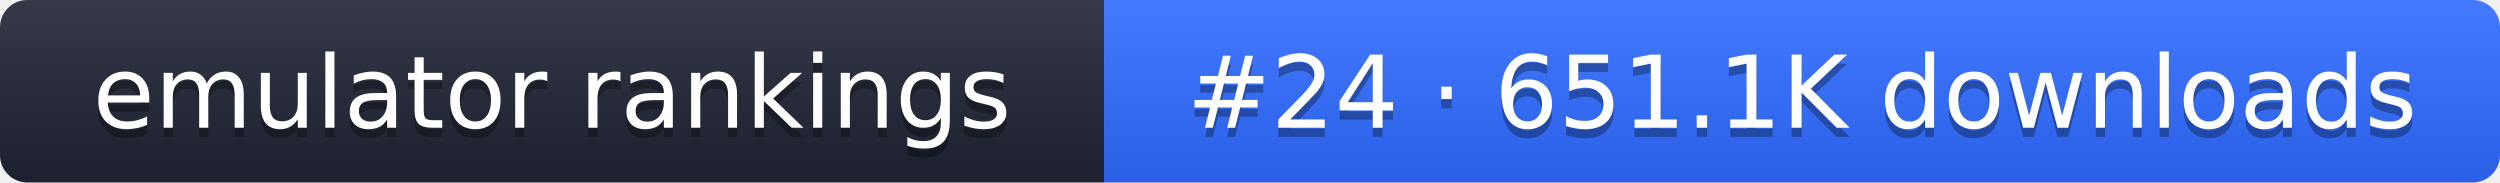
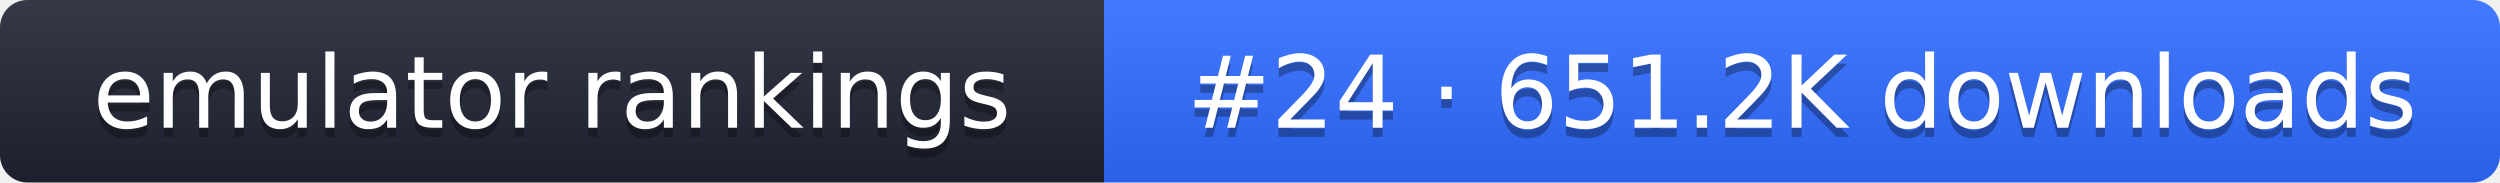
- <svg xmlns="http://www.w3.org/2000/svg" width="274" height="20" role="img" aria-label="emulator rankings: #24 · 651.1K downloads">
+ <svg xmlns="http://www.w3.org/2000/svg" width="274" height="20" role="img" aria-label="emulator rankings: #24 · 651.2K downloads">
  <linearGradient id="g" x2="0" y2="100%">
    <stop offset="0" stop-color="#fff" stop-opacity=".1" />
    <stop offset="1" stop-opacity=".1" />
  </linearGradient>
  <clipPath id="r">
    <rect width="274" height="20" rx="3" fill="#fff" />
  </clipPath>
  <g clip-path="url(#r)">
    <rect width="121" height="20" fill="#1f2433" />
    <rect x="121" width="153" height="20" fill="#2f6bff" />
    <rect width="274" height="20" fill="url(#g)" />
  </g>
  <g fill="#fff" text-anchor="middle" font-family="Verdana,DejaVu Sans,sans-serif" font-size="11">
    <text x="60.5" y="15" fill="#010101" fill-opacity=".3">emulator rankings</text>
    <text x="60.5" y="14">emulator rankings</text>
-     <text x="197.5" y="15" fill="#010101" fill-opacity=".3">#24 · 651.1K downloads</text>
-     <text x="197.5" y="14">#24 · 651.1K downloads</text>
+     <text x="197.5" y="15" fill="#010101" fill-opacity=".3">#24 · 651.2K downloads</text>
+     <text x="197.5" y="14">#24 · 651.2K downloads</text>
  </g>
</svg>
